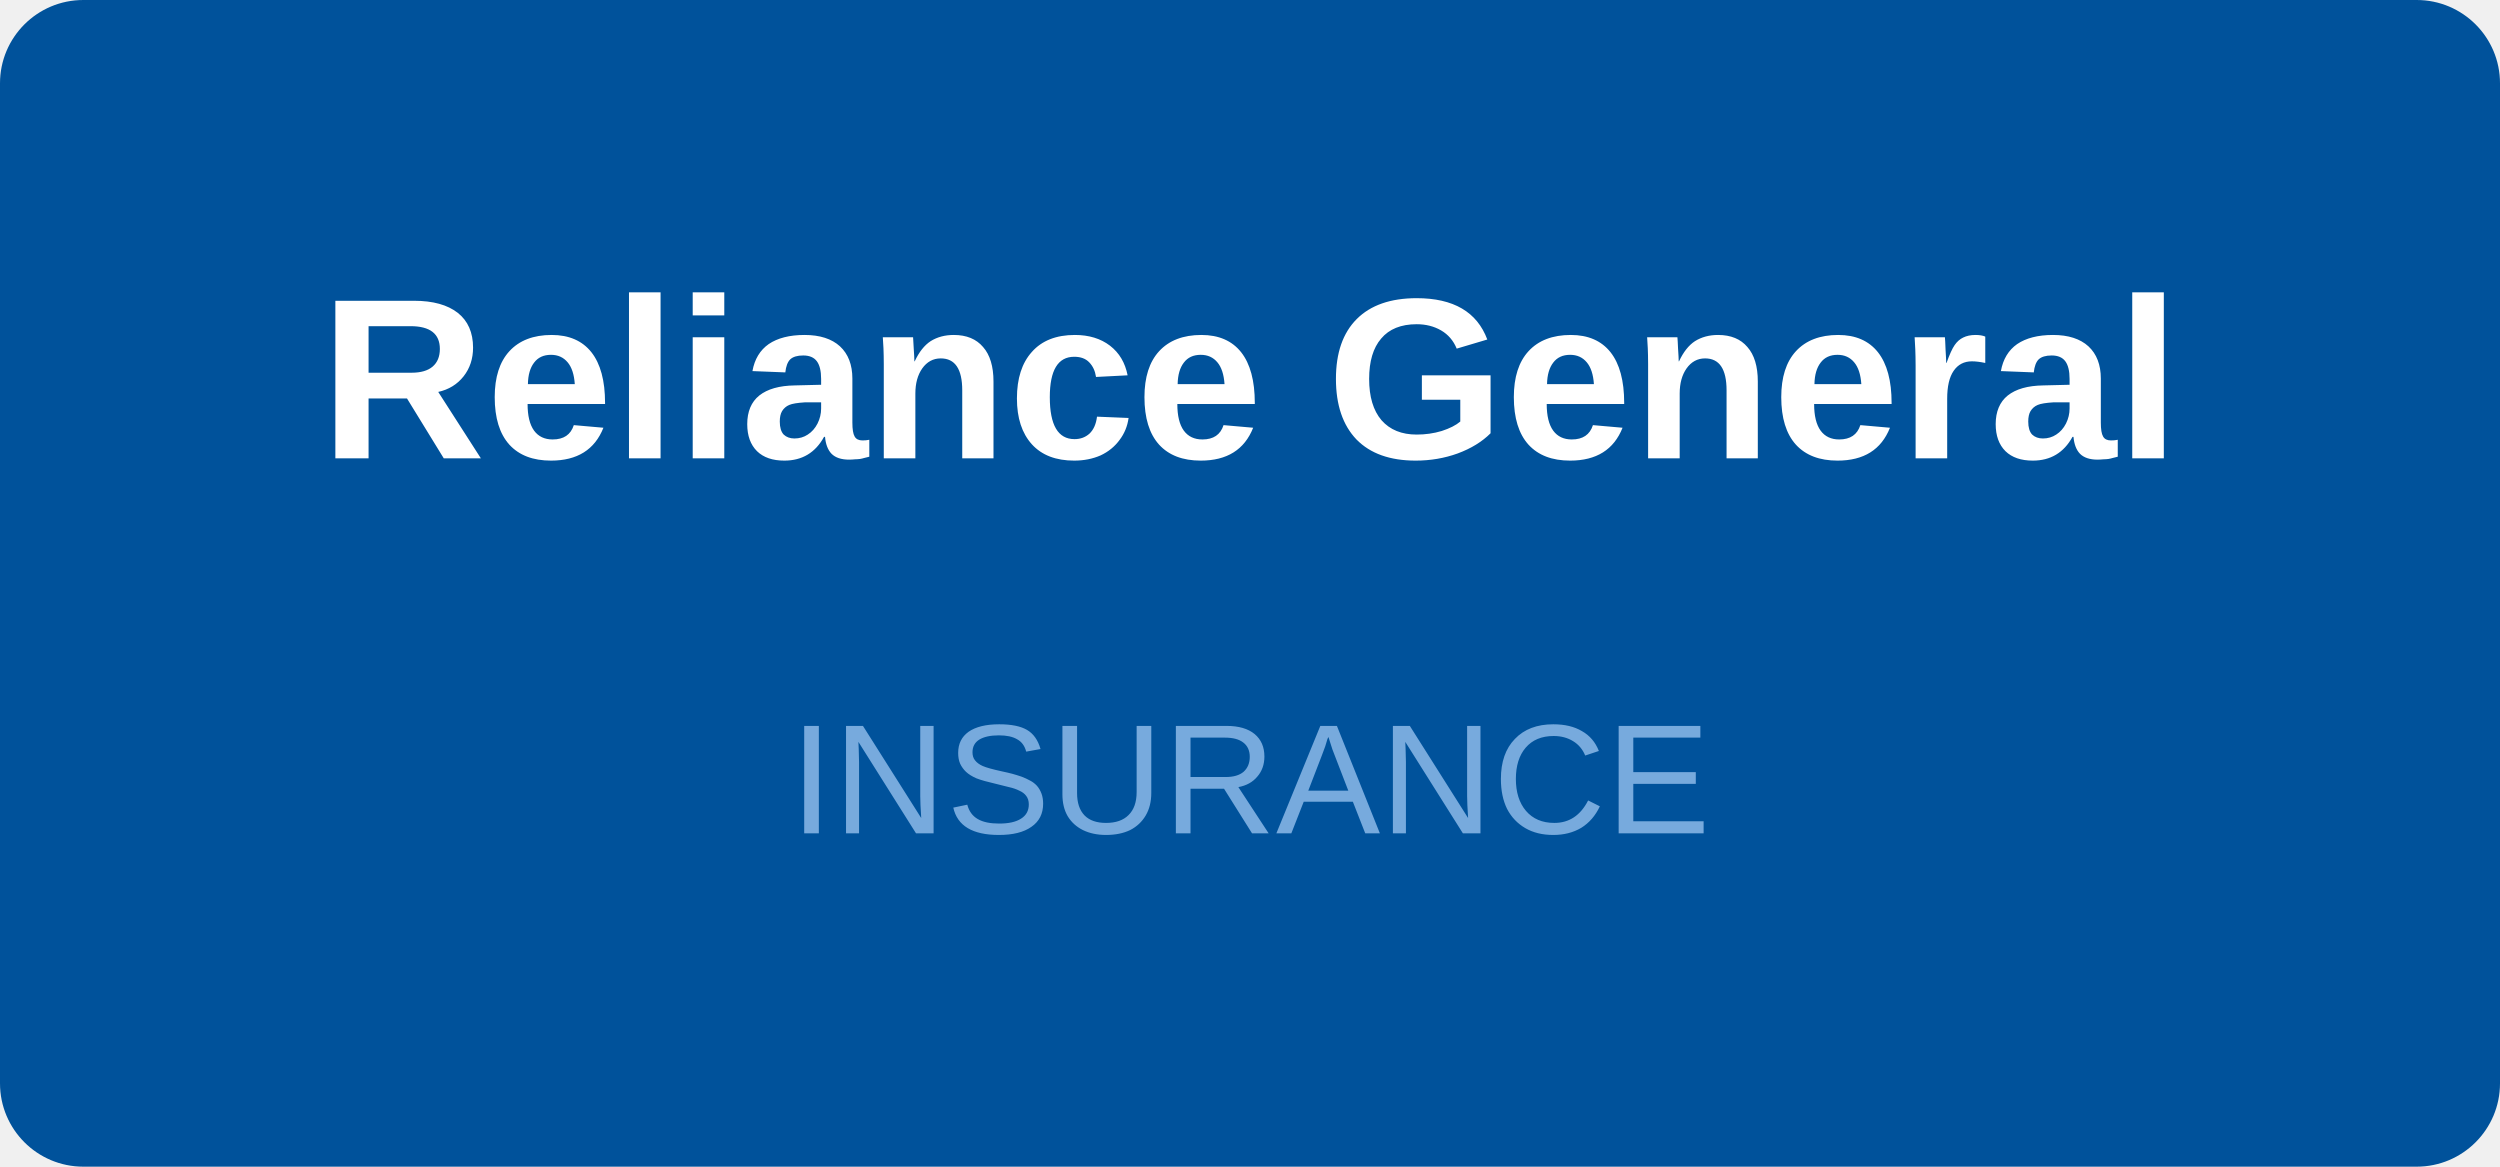
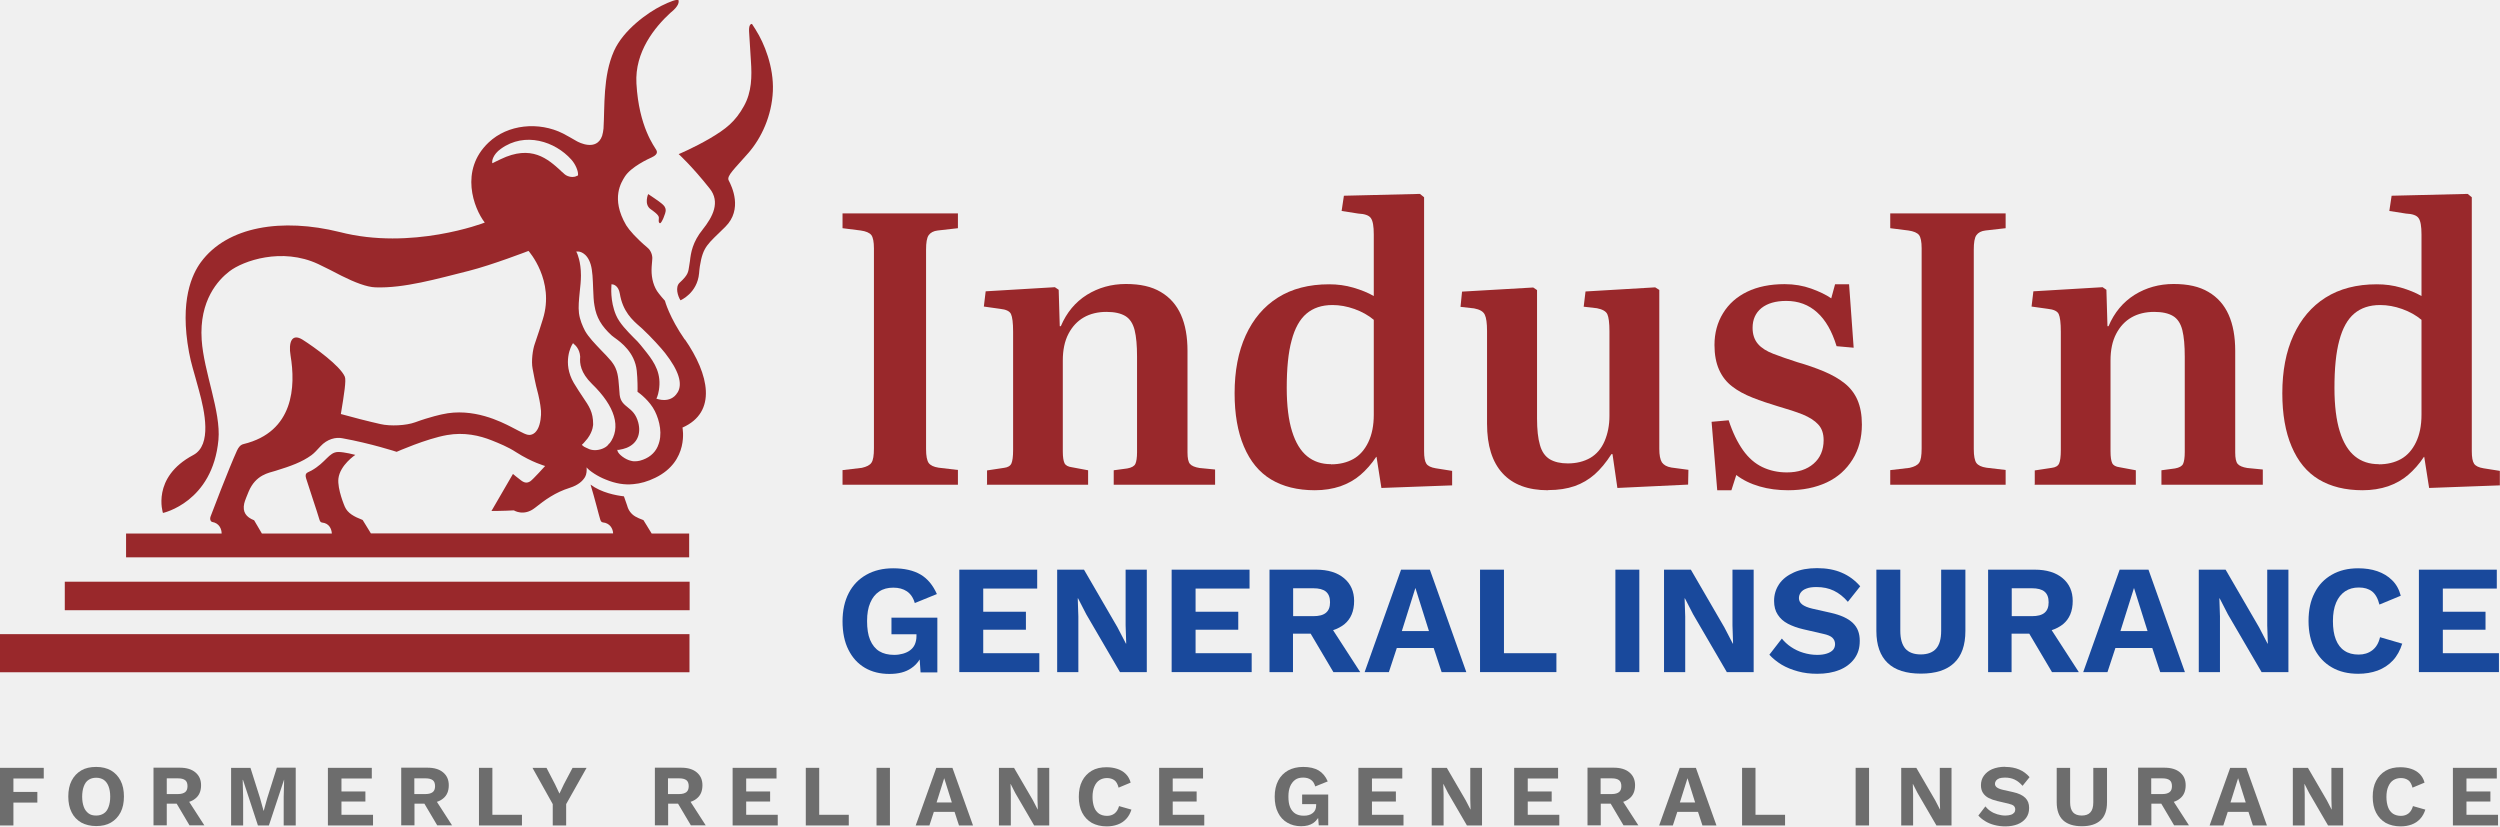
- <svg xmlns="http://www.w3.org/2000/svg" viewBox="0 0 120 56">
-   <rect width="120" height="56" fill="#00529B" rx="4" />
-   <text x="60" y="22" font-family="Arial,sans-serif" font-size="11" font-weight="bold" fill="white" text-anchor="middle">Reliance General</text>
-   <text x="60" y="40" font-family="Arial,sans-serif" font-size="7.5" fill="#77AADD" text-anchor="middle">INSURANCE</text>
+ <svg xmlns="http://www.w3.org/2000/svg" id="a" width="164" height="54.21" viewBox="0 0 164 54.21">
+   <defs>
+     <style>.b{fill:#99282b;}.c{fill:#19499c;}.d{fill:#6d6d6d;}</style>
+   </defs>
+   <path class="d" d="M2.87,51.07H.88v.88h1.57v.7H.88v1.5h-.88v-3.78h2.87v.7Z" />
+   <path class="d" d="M6.31,50.31c.38,0,.7.08.97.23.27.16.48.38.63.67.15.29.22.64.22,1.04s-.07.75-.22,1.04c-.15.29-.36.51-.63.67-.27.16-.6.23-.97.23s-.7-.08-.98-.23c-.27-.16-.49-.38-.63-.67-.15-.29-.22-.64-.22-1.04s.07-.75.22-1.04c.15-.29.36-.51.63-.67.27-.16.6-.23.98-.23ZM6.31,51.02c-.2,0-.37.05-.5.14-.14.09-.24.23-.31.42-.07.18-.11.41-.11.68s.04.49.11.68c.07.19.18.32.31.42s.3.14.5.14.36-.05.5-.14c.14-.09.24-.23.31-.42.07-.19.11-.41.11-.68s-.04-.5-.11-.68c-.07-.18-.17-.32-.31-.42-.14-.09-.3-.14-.5-.14Z" />
+   <path class="d" d="M13.41,54.15l-1-1.55c.16-.05.29-.12.41-.22.25-.2.37-.49.37-.87,0-.35-.12-.63-.37-.84-.25-.21-.59-.31-1.03-.31h-1.72v3.78h.87v-1.42h.65l.84,1.42h.99ZM10.94,51.06h.74c.21,0,.36.04.47.12.1.08.15.21.15.39s-.05.31-.15.39c-.1.08-.26.13-.47.13h-.74v-1.03Z" />
+   <path class="d" d="M19.4,50.37v3.78h-.79v-1.86l.03-1.13h-.01l-.99,2.99h-.72l-.98-2.99h-.02l.03,1.13v1.86h-.79v-3.78h1.27l.63,1.99.23.83h.01l.23-.83.63-2h1.22Z" />
+   <path class="d" d="M21.51,54.15v-3.78h2.88v.7h-1.99v.85h1.57v.66h-1.57v.87h2.07v.7h-2.96Z" />
+   <path class="d" d="M29.66,54.15l-1-1.55c.16-.05.29-.12.41-.22.25-.2.37-.49.37-.87,0-.35-.12-.63-.37-.84-.25-.21-.59-.31-1.03-.31h-1.72v3.78h.87v-1.42h.65l.84,1.42h.99ZM27.18,51.06h.74c.21,0,.36.04.47.12.1.08.15.21.15.39s-.05.31-.15.39c-.1.08-.26.13-.47.13h-.74v-1.03Z" />
+   <path class="d" d="M32.31,53.45h1.93v.7h-2.82v-3.78h.88v3.08Z" />
+   <path class="d" d="M38.48,50.37l-1.34,2.38v1.4h-.88v-1.4l-1.33-2.38h.92l.56,1.08.29.61.29-.61.57-1.08h.92Z" />
+   <path class="d" d="M46.3,54.15l-1-1.55c.16-.05.29-.12.41-.22.25-.2.37-.49.37-.87,0-.35-.12-.63-.37-.84-.25-.21-.59-.31-1.03-.31h-1.72v3.78h.87v-1.42h.65l.84,1.42h.99ZM43.82,51.06h.74c.21,0,.36.04.47.12.1.08.15.21.15.39s-.05.31-.15.39c-.1.08-.26.13-.47.13h-.74v-1.03Z" />
+   <path class="d" d="M48.06,54.15v-3.78h2.88v.7h-1.99v.85h1.57v.66h-1.57v.87h2.07v.7h-2.96Z" />
+   <path class="d" d="M53.75,53.45h1.93v.7h-2.82v-3.78h.88v3.08Z" />
+   <path class="d" d="M58.38,50.37v3.78h-.88v-3.78h.88Z" />
+   <path class="d" d="M63.82,54.15h-.91l-.29-.89h-1.36l-.29.89h-.9l1.35-3.78h1.06l1.35,3.78ZM61.44,52.64h1l-.5-1.59-.5,1.59Z" />
+   <path class="d" d="M68.83,50.37v3.78h-.99l-1.24-2.13-.3-.59h-.01l.02.67v2.05h-.78v-3.78h.99l1.24,2.13.31.6h.01l-.02-.68v-2.05h.78Z" />
+   <path class="d" d="M74.23,53.09c-.08.25-.19.46-.35.63-.16.17-.34.29-.56.37s-.46.12-.72.12c-.38,0-.7-.08-.98-.23-.27-.16-.48-.38-.63-.67-.15-.29-.22-.64-.22-1.04s.07-.75.22-1.04c.15-.29.36-.51.63-.67.27-.16.6-.23.97-.23.26,0,.5.04.71.11.21.07.4.18.55.33.15.15.26.34.32.57l-.79.33c-.06-.23-.15-.4-.28-.49-.13-.09-.29-.14-.48-.14s-.36.05-.5.14c-.14.09-.25.23-.33.42-.08.18-.12.41-.12.68s.04.49.11.68c.07.19.18.32.32.42.14.09.32.14.52.14.19,0,.36-.05.5-.16s.23-.27.29-.48l.81.23Z" />
+   <path class="d" d="M76.04,54.15v-3.78h2.88v.7h-1.99v.85h1.57v.66h-1.57v.87h2.07v.7h-2.96Z" />
+   <path class="d" d="M85.42,52.13v.62h.92v.07c0,.12-.02.22-.06.31-.04.09-.1.16-.17.21-.07.06-.16.1-.26.13-.1.03-.21.04-.33.04-.22,0-.41-.05-.55-.14s-.26-.23-.34-.42c-.08-.19-.11-.42-.11-.7s.04-.49.12-.68c.08-.18.19-.32.33-.42.14-.1.31-.14.52-.14s.37.05.5.14c.14.09.23.24.29.44l.82-.33c-.14-.33-.35-.57-.6-.72-.26-.15-.59-.23-1.01-.23-.38,0-.71.08-.99.23-.28.16-.5.38-.65.67-.15.29-.23.64-.23,1.05s.07.76.22,1.05c.14.29.35.51.61.66.26.15.56.23.9.23s.59-.07.8-.21c.13-.09.23-.2.32-.33l.04.48h.62v-2.02h-1.68Z" />
+   <path class="d" d="M89.11,54.15v-3.78h2.88v.7h-1.99v.85h1.57v.66h-1.57v.87h2.07v.7h-2.96Z" />
+   <path class="d" d="M97.22,50.37v3.78h-.99l-1.24-2.13-.3-.59h-.01l.02.67v2.05h-.78v-3.78h.99l1.24,2.13.31.6h.01l-.02-.68v-2.05h.78Z" />
+   <path class="d" d="M99.33,54.15v-3.78h2.88v.7h-1.99v.85h1.57v.66h-1.57v.87h2.07v.7h-2.96Z" />
+   <path class="d" d="M107.48,54.15l-1-1.55c.16-.05.29-.12.41-.22.25-.2.37-.49.37-.87,0-.35-.12-.63-.37-.84-.25-.21-.59-.31-1.03-.31h-1.72v3.78h.87v-1.42h.65l.84,1.42h.99ZM105,51.06h.74c.21,0,.36.04.47.12.1.08.15.21.15.39s-.05.31-.15.39c-.1.08-.26.13-.47.13h-.74v-1.03Z" />
+   <path class="d" d="M112.59,54.15h-.91l-.29-.89h-1.36l-.29.89h-.9l1.35-3.78h1.06l1.35,3.78ZM110.2,52.64h1l-.5-1.59-.5,1.59Z" />
+   <path class="d" d="M115.17,53.45h1.93v.7h-2.82v-3.78h.88v3.08Z" />
+   <path class="d" d="M122.61,50.37v3.78h-.88v-3.78h.88Z" />
+   <path class="d" d="M128.02,50.37v3.78h-.99l-1.24-2.13-.3-.59h-.01l.02.67v2.05h-.78v-3.78h.99l1.24,2.13.31.6h.01l-.02-.68v-2.05h.78Z" />
+   <path class="d" d="M131.55,50.31c.35,0,.65.06.91.17.26.11.49.28.68.5l-.46.57c-.16-.18-.33-.32-.52-.41-.19-.09-.4-.13-.64-.13-.15,0-.28.02-.37.05-.1.04-.16.09-.21.15-.04.06-.07.13-.07.21,0,.09.04.17.12.23.08.06.21.12.39.16l.67.15c.37.08.64.21.81.38.17.17.25.38.25.66s-.07.48-.2.66c-.14.18-.32.32-.55.41s-.5.14-.81.14c-.25,0-.49-.03-.72-.09s-.42-.14-.6-.25c-.18-.11-.33-.23-.45-.37l.46-.6c.09.11.2.22.34.31.13.09.28.16.45.21.17.05.34.08.52.08.14,0,.26-.02.36-.05s.17-.08.22-.14c.05-.06.07-.13.07-.21,0-.09-.03-.17-.09-.23-.06-.06-.18-.11-.35-.15l-.73-.17c-.22-.05-.41-.12-.57-.2s-.29-.2-.38-.34c-.09-.14-.13-.31-.13-.5,0-.23.06-.44.19-.62.13-.18.31-.33.54-.43.24-.1.52-.16.85-.16Z" />
+   <path class="d" d="M138.22,50.37v2.26c0,.53-.14.92-.42,1.18-.28.26-.69.39-1.23.39s-.95-.13-1.23-.39c-.28-.26-.42-.66-.42-1.18v-2.26h.88v2.26c0,.29.06.51.19.66.13.14.32.21.57.21s.45-.07.57-.21c.13-.14.19-.36.19-.66v-2.26h.88Z" />
+   <path class="d" d="M143.6,54.15l-1-1.55c.16-.05.29-.12.41-.22.25-.2.37-.49.37-.87,0-.35-.12-.63-.37-.84-.25-.21-.59-.31-1.03-.31h-1.72v3.78h.87v-1.42h.65l.84,1.42h.99ZM141.12,51.06h.74c.21,0,.36.04.47.12.1.08.15.21.15.39s-.05.31-.15.39c-.1.08-.26.13-.47.13h-.74v-1.03Z" />
+   <path class="d" d="M148.7,54.15h-.91l-.29-.89h-1.36l-.29.89h-.9l1.35-3.78h1.06l1.35,3.78ZM146.32,52.64h1l-.5-1.59-.5,1.59Z" />
+   <path class="d" d="M153.71,50.37v3.78h-.99l-1.24-2.13-.3-.59h-.01l.02.67v2.05h-.78v-3.78h.99l1.24,2.13.31.6h.01l-.02-.68v-2.05h.78Z" />
+   <path class="d" d="M159.11,53.09c-.08.25-.19.46-.35.63-.16.17-.34.29-.56.37s-.46.12-.72.12c-.38,0-.7-.08-.98-.23-.27-.16-.48-.38-.63-.67-.15-.29-.22-.64-.22-1.04s.07-.75.22-1.04c.15-.29.36-.51.63-.67.27-.16.6-.23.97-.23.26,0,.5.04.71.11.21.07.4.18.55.33.15.15.26.34.32.57l-.79.33c-.06-.23-.15-.4-.28-.49-.13-.09-.29-.14-.48-.14s-.36.05-.5.14c-.14.09-.25.23-.33.42-.08.18-.12.41-.12.68s.04.49.11.68c.07.19.18.32.32.42.14.09.32.14.52.14.19,0,.36-.05.5-.16s.23-.27.29-.48l.81.23Z" />
+   <path class="d" d="M160.91,54.15v-3.78h2.88v.7h-1.99v.85h1.57v.66h-1.57v.87h2.07v.7h-2.96Z" />
+   <path class="b" d="M55.27,31.81v-.97l1.27-.15c.31-.07.53-.18.63-.34.11-.16.16-.47.16-.94v-13.12c0-.43-.06-.72-.17-.87-.12-.15-.35-.25-.7-.3l-1.19-.15v-.97h7.57v.97l-1.32.15c-.28.03-.48.14-.6.31-.12.17-.17.49-.17.94v13.09c0,.45.06.75.17.91.12.16.33.26.65.31l1.27.15v.97h-7.57Z" />
+   <path class="b" d="M64.75,31.81v-.95l1.12-.17c.25-.03.41-.13.48-.29.07-.16.11-.45.11-.89v-7.75c0-.58-.05-.97-.14-1.16-.09-.19-.33-.3-.71-.34l-1.07-.15.12-1,4.54-.27.25.17.07,2.39h.07c.38-.9.95-1.58,1.71-2.06.76-.47,1.61-.71,2.56-.71s1.69.17,2.28.52c.6.35,1.04.85,1.33,1.5.29.65.43,1.44.43,2.37v6.66c0,.37.05.62.16.75.11.13.32.22.63.27l1.02.1v1h-6.65v-.95l.89-.12c.28-.05.46-.15.53-.3s.11-.41.11-.77v-6.26c0-.73-.05-1.31-.16-1.75-.11-.43-.31-.74-.61-.92-.3-.18-.71-.27-1.24-.27-.56,0-1.06.12-1.48.36-.42.24-.76.6-1.01,1.08-.25.48-.37,1.06-.37,1.75v5.96c0,.37.04.62.11.77.07.15.24.24.48.27l1.07.2v.95h-6.68Z" />
+   <path class="b" d="M86.26,32.16c-1.14,0-2.1-.24-2.88-.71-.78-.47-1.37-1.19-1.78-2.16-.41-.96-.61-2.13-.61-3.49,0-1.46.24-2.73.73-3.8.49-1.07,1.19-1.9,2.11-2.48.92-.58,2.04-.87,3.36-.87.55,0,1.08.07,1.59.22.51.15.96.33,1.34.55v-4.04c0-.53-.06-.89-.19-1.07-.12-.18-.4-.28-.83-.3l-1.09-.17.15-1,4.99-.12.27.22v16.66c0,.4.05.67.15.82s.31.25.62.3l1.07.17v.95l-4.64.17-.32-2.04h-.02c-.31.47-.66.86-1.03,1.18-.37.32-.81.57-1.32.75-.51.17-1.06.26-1.68.26ZM87.32,30.46c.56,0,1.05-.12,1.46-.35.41-.23.74-.6.98-1.1.24-.5.36-1.1.36-1.8v-6.23c-.36-.3-.79-.54-1.27-.71-.48-.17-.96-.26-1.44-.26-.7,0-1.26.19-1.7.56-.44.37-.77.96-.98,1.76-.22.8-.32,1.84-.32,3.12,0,1.16.12,2.12.35,2.85.23.74.56,1.28.99,1.63.43.35.95.52,1.56.52Z" />
+   <path class="b" d="M101.55,32.16c-1.31,0-2.3-.37-2.98-1.11-.68-.74-1.02-1.82-1.02-3.25v-6.08c0-.52-.05-.88-.15-1.08-.1-.21-.33-.34-.7-.41l-.89-.1.1-1,4.67-.27.25.17v8.43c0,.71.06,1.29.19,1.73.12.44.34.75.65.94.31.18.7.27,1.18.27.56,0,1.05-.12,1.47-.36.41-.24.73-.61.94-1.1.21-.49.32-1.04.32-1.66v-5.54c0-.56-.05-.94-.14-1.13-.09-.19-.32-.32-.68-.39l-.87-.1.12-1,4.57-.27.27.17v10.42c0,.42.06.71.17.89.12.17.32.29.62.34l1.12.15-.02.97-4.64.22-.32-2.22h-.07c-.35.55-.72.99-1.1,1.33-.39.34-.83.6-1.32.77-.49.17-1.06.26-1.73.26Z" />
+   <path class="b" d="M112.65,32.16l-.37-4.49,1.12-.1c.26.8.58,1.45.94,1.96.36.51.79.88,1.27,1.11.48.23,1.02.35,1.61.35.73,0,1.31-.19,1.75-.57.44-.38.66-.9.66-1.55,0-.43-.12-.78-.36-1.03-.24-.26-.58-.47-1.01-.65-.43-.17-.98-.35-1.64-.54-.56-.17-1.11-.35-1.64-.56-.53-.21-.98-.45-1.35-.74-.37-.28-.66-.65-.86-1.1-.2-.45-.3-.99-.3-1.62,0-.78.19-1.48.56-2.08.37-.61.9-1.08,1.58-1.41.68-.33,1.5-.5,2.46-.5.63,0,1.21.1,1.74.29.53.19.97.4,1.32.64l.25-.92h.92l.3,4.16-1.12-.1c-.3-.98-.72-1.72-1.28-2.22-.55-.5-1.23-.75-2.02-.75-.7,0-1.24.16-1.63.47-.39.32-.58.75-.58,1.3,0,.43.12.78.35,1.05.23.27.57.48,1.01.65.44.17.96.35,1.58.55.63.18,1.2.38,1.73.6.52.22.97.47,1.35.77.38.3.67.67.86,1.11.19.44.29.98.29,1.61,0,.86-.2,1.63-.61,2.29-.41.66-.97,1.17-1.7,1.51-.73.34-1.57.51-2.53.51-.66,0-1.29-.08-1.87-.25-.59-.17-1.1-.42-1.53-.75l-.32,1h-.89Z" />
+   <path class="b" d="M124,31.81v-.97l1.27-.15c.31-.07.53-.18.63-.34.11-.16.16-.47.16-.94v-13.12c0-.43-.06-.72-.17-.87-.12-.15-.35-.25-.7-.3l-1.19-.15v-.97h7.57v.97l-1.32.15c-.28.03-.48.14-.6.31-.12.17-.17.49-.17.94v13.09c0,.45.06.75.17.91.12.16.33.26.65.31l1.27.15v.97h-7.57Z" />
+   <path class="b" d="M133.48,31.81v-.95l1.12-.17c.25-.03.41-.13.48-.29.07-.16.11-.45.11-.89v-7.75c0-.58-.05-.97-.14-1.16-.09-.19-.33-.3-.71-.34l-1.07-.15.12-1,4.54-.27.25.17.07,2.39h.07c.38-.9.95-1.58,1.71-2.06.76-.47,1.61-.71,2.56-.71s1.69.17,2.28.52c.6.35,1.04.85,1.33,1.5.29.65.43,1.44.43,2.37v6.66c0,.37.05.62.16.75.11.13.32.22.63.27l1.02.1v1h-6.65v-.95l.89-.12c.28-.05.46-.15.53-.3s.11-.41.11-.77v-6.26c0-.73-.05-1.31-.16-1.75-.11-.43-.31-.74-.61-.92-.3-.18-.71-.27-1.24-.27-.56,0-1.06.12-1.48.36-.42.24-.76.6-1.01,1.08-.25.48-.37,1.06-.37,1.75v5.96c0,.37.04.62.11.77.07.15.24.24.48.27l1.07.2v.95h-6.68Z" />
+   <path class="b" d="M154.99,32.16c-1.14,0-2.1-.24-2.88-.71-.78-.47-1.37-1.19-1.78-2.16-.41-.96-.61-2.13-.61-3.49,0-1.46.24-2.73.73-3.8.49-1.07,1.19-1.9,2.11-2.48.92-.58,2.04-.87,3.36-.87.55,0,1.08.07,1.59.22.51.15.96.33,1.34.55v-4.04c0-.53-.06-.89-.19-1.07-.12-.18-.4-.28-.83-.3l-1.09-.17.15-1,4.99-.12.27.22v16.66c0,.4.05.67.15.82s.31.25.62.3l1.07.17v.95l-4.64.17-.32-2.04h-.02c-.31.47-.66.86-1.03,1.18-.37.32-.81.57-1.32.75-.51.17-1.06.26-1.68.26ZM156.05,30.46c.56,0,1.05-.12,1.46-.35.41-.23.74-.6.98-1.1.24-.5.36-1.1.36-1.8v-6.23c-.36-.3-.79-.54-1.27-.71-.48-.17-.96-.26-1.44-.26-.7,0-1.26.19-1.7.56-.44.37-.77.96-.98,1.76-.22.8-.32,1.84-.32,3.12,0,1.16.12,2.12.35,2.85.23.74.56,1.28.99,1.63.43.35.95.52,1.56.52Z" />
+   <path class="c" d="M58.48,40.51v1.1h1.64v.12c0,.21-.04.39-.11.55-.07.16-.18.28-.31.38-.13.1-.29.17-.46.22-.18.05-.37.08-.58.08-.39,0-.72-.08-.98-.24s-.46-.41-.6-.74c-.14-.33-.2-.75-.2-1.24s.07-.88.21-1.2c.14-.33.33-.57.59-.74.25-.17.56-.25.92-.25s.65.08.89.24c.24.16.42.42.52.77l1.45-.59c-.26-.58-.61-1.01-1.07-1.28-.46-.27-1.06-.41-1.8-.41-.67,0-1.25.14-1.75.42-.5.28-.89.68-1.16,1.2-.27.52-.41,1.14-.41,1.86s.13,1.36.39,1.87c.26.52.62.91,1.08,1.18.46.27,1,.4,1.6.4s1.06-.12,1.43-.37c.23-.15.42-.35.56-.58l.06.85h1.1v-3.59h-2.99Z" />
+   <path class="c" d="M62.93,44.09v-6.72h5.11v1.24h-3.54v1.52h2.8v1.18h-2.8v1.54h3.68v1.24h-5.25Z" />
+   <path class="c" d="M75.23,37.37v6.72h-1.76l-2.21-3.79-.54-1.05h-.02l.04,1.19v3.65h-1.39v-6.72h1.76l2.2,3.79.55,1.06h.02l-.04-1.2v-3.65h1.39Z" />
+   <path class="c" d="M76.86,44.09v-6.72h5.11v1.24h-3.54v1.52h2.8v1.18h-2.8v1.54h3.68v1.24h-5.25Z" />
+   <path class="c" d="M89.23,44.09l-1.78-2.75c.28-.09.52-.22.73-.38.44-.36.65-.87.65-1.54,0-.62-.22-1.12-.66-1.49-.44-.37-1.05-.56-1.83-.56h-3.06v6.72h1.54v-2.52h1.16l1.49,2.52h1.75ZM84.83,38.59h1.32c.37,0,.65.07.83.22.18.15.27.38.27.7s-.09.54-.27.69c-.18.15-.45.22-.83.22h-1.32v-1.83Z" />
+   <path class="c" d="M96.19,44.09h-1.62l-.52-1.58h-2.42l-.52,1.58h-1.59l2.39-6.72h1.89l2.39,6.72ZM91.95,41.4h1.79l-.89-2.83-.89,2.83Z" />
+   <path class="c" d="M98.66,42.85h3.44v1.24h-5.01v-6.72h1.57v5.48Z" />
+   <path class="c" d="M107.54,37.37v6.72h-1.57v-6.72h1.57Z" />
+   <path class="c" d="M115.04,37.37v6.72h-1.76l-2.21-3.79-.54-1.05h-.02l.04,1.19v3.65h-1.39v-6.72h1.76l2.2,3.79.55,1.06h.02l-.04-1.2v-3.65h1.39Z" />
+   <path class="c" d="M119.2,37.27c.62,0,1.16.1,1.62.3.47.2.87.5,1.21.89l-.81,1.02c-.28-.33-.59-.57-.92-.73-.33-.16-.71-.24-1.14-.24-.27,0-.49.03-.66.1-.17.06-.29.15-.37.26-.08.11-.12.23-.12.37,0,.16.07.3.21.41.14.11.37.21.68.28l1.2.27c.66.15,1.14.37,1.45.67s.45.68.45,1.17-.12.85-.36,1.18c-.24.32-.57.57-.98.73-.42.17-.9.25-1.45.25-.45,0-.88-.05-1.27-.16-.4-.11-.75-.25-1.07-.44-.31-.19-.58-.41-.8-.65l.82-1.06c.16.2.36.39.6.55.24.16.5.29.8.38s.6.14.92.14c.25,0,.46-.03.64-.09.18-.06.31-.14.4-.24.09-.11.13-.23.13-.38,0-.16-.06-.3-.17-.41-.11-.11-.32-.2-.61-.26l-1.3-.3c-.39-.09-.72-.21-1.01-.36-.29-.15-.51-.35-.67-.6-.16-.24-.24-.54-.24-.9,0-.41.11-.77.33-1.1.22-.33.55-.58.97-.77.42-.19.93-.28,1.52-.28Z" />
+   <path class="c" d="M128.93,37.37v4.02c0,.94-.25,1.64-.74,2.1-.49.47-1.22.7-2.18.7s-1.69-.23-2.18-.7c-.49-.47-.74-1.17-.74-2.1v-4.02h1.57v4.01c0,.52.11.91.33,1.17.22.25.56.38,1.01.38s.79-.13,1.01-.38c.22-.25.33-.64.33-1.17v-4.01h1.57Z" />
+   <path class="c" d="M136.37,44.09l-1.78-2.75c.28-.09.52-.22.73-.38.44-.36.65-.87.65-1.54,0-.62-.22-1.12-.66-1.49-.44-.37-1.05-.56-1.83-.56h-3.06v6.72h1.54v-2.52h1.16l1.49,2.52h1.75ZM131.97,38.59h1.32c.37,0,.65.07.83.22.18.15.27.38.27.7s-.09.54-.27.69c-.18.15-.45.22-.83.22h-1.32v-1.83Z" />
+   <path class="c" d="M143.33,44.09h-1.62l-.52-1.58h-2.42l-.52,1.58h-1.59l2.39-6.72h1.89l2.39,6.72ZM139.09,41.4h1.79l-.89-2.83-.89,2.83Z" />
+   <path class="c" d="M150.12,37.37v6.72h-1.76l-2.21-3.79-.54-1.05h-.02l.04,1.19v3.65h-1.39v-6.72h1.76l2.2,3.79.55,1.06h.02l-.04-1.2v-3.65h1.39Z" />
+   <path class="c" d="M157.59,42.21c-.14.45-.34.82-.62,1.12-.28.3-.61.51-1,.66-.39.14-.81.21-1.27.21-.67,0-1.25-.14-1.73-.42-.49-.28-.86-.68-1.13-1.19-.26-.52-.4-1.13-.4-1.85s.13-1.34.4-1.85c.26-.52.64-.91,1.13-1.19.49-.28,1.06-.42,1.72-.42.46,0,.88.06,1.26.19.38.13.71.33.97.59.27.26.46.6.57,1.02l-1.4.58c-.1-.41-.27-.7-.49-.87-.23-.17-.51-.25-.86-.25s-.64.08-.9.25c-.25.17-.45.41-.59.74-.14.33-.21.73-.21,1.21s.06.88.19,1.21c.13.33.32.58.57.74.25.17.56.25.93.25.34,0,.64-.09.89-.28.25-.19.42-.47.51-.86l1.44.42Z" />
+   <path class="c" d="M158.68,44.09v-6.72h5.11v1.24h-3.54v1.52h2.8v1.18h-2.8v1.54h3.68v1.24h-5.25Z" />
+   <path class="b" d="M49.58,1.96c-.18-.29-.25-.39-.25-.39-.12,0-.21.12-.19.51,0,0,.06,1,.12,1.92.07,1,.06,2.04-.46,2.96-.57,1.03-1.18,1.5-2.23,2.12-1.08.63-2.05,1.03-2.05,1.03,0,0,.84.75,2.03,2.25.72.89.21,1.86-.45,2.69-.67.83-.78,1.53-.84,2.08-.01.1-.03.21-.05.32,0,0,0,0,0,0-.06.38-.05.57-.62,1.09-.32.29-.12.9.05,1.16,0,0,1.1-.46,1.22-1.77,0-.04.03-.34.05-.46.21-1.33.52-1.45,1.67-2.59,1.16-1.15.43-2.65.22-3.05-.15-.29.41-.78,1.28-1.78.88-1,1.55-2.47,1.62-4.07.07-1.6-.58-3.17-1.11-4Z" />
+   <path class="b" d="M43.3,14.64c.09.03.38-.65.37-.85-.01-.21-.12-.32-.28-.45-.16-.14-.87-.61-.87-.61,0,0-.29.67.16.99.14.1.51.35.54.53.02.09-.07.35.08.4Z" />
+   <rect class="b" x="4.25" y="38.16" width="40.99" height="1.87" />
+   <rect class="b" x="0" y="41.6" width="45.23" height="2.5" />
+   <path class="b" d="M44.93,22.29c-1.04-1.5-1.31-2.56-1.31-2.56,0,0,0,0,0,0,0,0-.38-.42-.52-.64-.29-.46-.39-1.03-.35-1.6.01-.23.04-.38.04-.51.02-.24-.1-.55-.29-.71-.77-.65-1.22-1.17-1.42-1.49-1.05-1.79-.29-2.86-.1-3.18.41-.66,1.58-1.19,1.76-1.27.19-.09.45-.24.32-.48-.12-.23-1.15-1.51-1.31-4.37-.12-2.08,1.21-3.7,2.22-4.63.58-.46.57-.72.54-.84-.12-.07-.53.08-1.1.36-.93.46-2.51,1.59-3.13,2.97-.74,1.66-.6,3.65-.69,5.09-.01.13-.05.35-.09.48-.37,1.05-1.56.41-1.65.36-.31-.18-.68-.39-.91-.51-1.59-.8-3.63-.61-4.89.59-1.92,1.82-.97,4.32-.25,5.25-.06.03-4.81,1.84-9.52.62-3.76-.93-7.37-.39-9.11,1.99-.56.77-1.4,2.49-.77,5.9.15.8.27,1.08.66,2.53.36,1.32.86,3.55-.38,4.21-2.77,1.47-1.99,3.8-1.99,3.8,0,0,3.26-.7,3.64-4.8.17-1.85-.96-4.44-1.1-6.56-.17-2.59,1.09-3.93,1.82-4.49.89-.69,3.44-1.59,5.82-.48.53.25,1.05.52,1.53.77.88.44,1.66.74,2.22.76,1.88.07,4.05-.56,6.13-1.08,1.51-.38,3.92-1.31,3.92-1.31,0,0,1.74,1.94.94,4.48-.17.53-.29.94-.53,1.62-.13.36-.24,1.13-.14,1.63.08.38.14.84.37,1.69.01.05.14.57.18,1.07.02.3-.03.86-.22,1.2-.11.18-.21.31-.44.37-.26.06-.51-.11-1.29-.51-.63-.32-2.5-1.3-4.54-.83,0,0-.78.16-1.76.52-.59.22-1.64.27-2.28.12-.72-.16-1.97-.48-2.6-.66.22-1.32.36-2.23.26-2.45-.31-.72-1.99-1.93-2.76-2.42-.73-.46-.94.18-.8,1.03.34,2.02.22,5.01-3.08,5.81-.21.05-.33.21-.43.42-.53,1.16-1.71,4.25-1.72,4.29-.1.23,0,.38.09.4.47.08.62.47.62.76h-6.27v1.56h36.94v-1.56h-2.46c-.04-.07-.54-.87-.54-.88-.45-.17-.68-.28-.88-.55-.09-.12-.15-.26-.19-.41l-.21-.6c-.52-.06-1.48-.24-2.19-.77.3.99.54,1.99.63,2.27.03.1.07.2.18.21.44.04.66.39.67.72h-15.89c-.04-.07-.54-.87-.54-.88-.57-.22-.98-.44-1.17-.87,0,0-.5-1.15-.42-1.85.11-.89,1.11-1.55,1.11-1.55,0,0-.75-.2-1.14-.19-.6.02-.78.68-1.74,1.22-.25.14-.46.13-.35.51.15.5.73,2.2.87,2.69.03.1.07.2.18.21.44.04.62.39.64.72h-4.59c-.03-.05-.51-.87-.51-.87-.53-.21-.77-.54-.65-1.1.03-.16.23-.63.29-.78.47-1.12,1.34-1.23,1.75-1.36,1.04-.32,1.75-.58,2.37-1.03.18-.13.37-.34.59-.58.44-.48,1.01-.62,1.44-.53,1.88.34,3.56.89,3.56.89,0,0,1.94-.86,3.3-1.1,1.14-.2,2.14.03,2.94.35.5.2,1.07.43,1.59.77,1.06.68,1.9.9,1.91.91,0,0-.8.89-.97,1-.2.13-.37.12-.6-.05-.21-.15-.54-.43-.54-.43l-1.41,2.43s.77,0,1.47-.04c0,0,.65.42,1.39-.17.64-.51,1.32-1.01,2.28-1.31.57-.18.85-.46,1-.71.1-.17.12-.44.1-.63.18.23.74.6,1.26.8.63.26,1.22.36,1.81.3.46-.04.93-.17,1.44-.42,2.24-1.09,1.78-3.29,1.78-3.29,2.28-1.01,1.76-3.48.15-5.8ZM36.8,11.21c-.86-.78-1.93-1.75-3.97-.76l-.54.26v-.14s.03-.43.57-.81c1.58-1.14,3.56-.48,4.62.71.28.31.45.75.44.98v.02s-.02.06-.02.06h-.04c-.1.06-.21.08-.31.08-.21,0-.41-.09-.51-.18-.08-.07-.16-.15-.25-.22ZM38.36,30.56s0,0,0,0c0,0,0,0,0,0h0ZM39.97,29.08s-.06.08-.09.12c-.17.19-.52.33-.85.33-.18,0-.35-.04-.49-.12-.01,0-.04-.02-.07-.03-.12-.05-.2-.1-.24-.14l-.06-.06.06-.06s.06-.05.08-.08c.08-.09.16-.18.23-.27.38-.51.37-.94.37-.94,0-.8-.26-1.17-.68-1.79-.17-.26-.37-.55-.59-.92-.78-1.34-.14-2.47-.11-2.51l.06-.1.08.08s.36.26.39.81c-.04.45.02,1.04.77,1.78,1.53,1.48,1.94,2.88,1.15,3.92ZM43.15,29.28c-.21.47-.61.79-1.17.94-.11.03-.23.04-.33.04-.08,0-.17,0-.25-.03-.38-.08-.81-.42-.88-.62l-.03-.1h.11c.18-.03.35-.07.5-.13.68-.27.97-.89.77-1.66-.15-.56-.42-.78-.68-.99-.25-.2-.49-.39-.54-.83-.02-.18-.03-.35-.04-.51-.05-.63-.08-1.14-.46-1.63,0,0-.06-.08-.06-.08-.18-.22-.41-.45-.65-.7-.4-.42-.82-.85-1.06-1.27-.17-.33-.34-.72-.4-1.17-.05-.4,0-.88.05-1.39.04-.36.08-.73.08-1.08,0-.92-.25-1.44-.25-1.45l-.06-.12h.14s.56.01.81.85c.12.4.14,1,.16,1.58.02.43.03.84.09,1.13.12.76.46,1.34,1.13,1.95h0s.1.08.14.11l.07.05c.39.28,1.3.95,1.43,2.14.06.58.06,1.22.05,1.39.17.12.81.61,1.14,1.27.31.62.53,1.55.19,2.3ZM44.45,25.74c-.24.41-.61.5-.89.5-.23,0-.4-.06-.41-.06l-.09-.03.04-.09s.14-.31.16-.83c.04-1-.5-1.68-1.03-2.34-.07-.09-.14-.17-.21-.26-.11-.14-.27-.31-.47-.5-.4-.41-.91-.92-1.14-1.46-.4-.94-.3-1.89-.3-1.93v-.09s.1.01.1.01c.01,0,.36.06.45.6.19,1.17.83,1.74,1.3,2.15.06.06.12.11.18.16.55.51,1.26,1.29,1.49,1.59.89,1.14,1.17,2.01.82,2.59Z" />
</svg>
